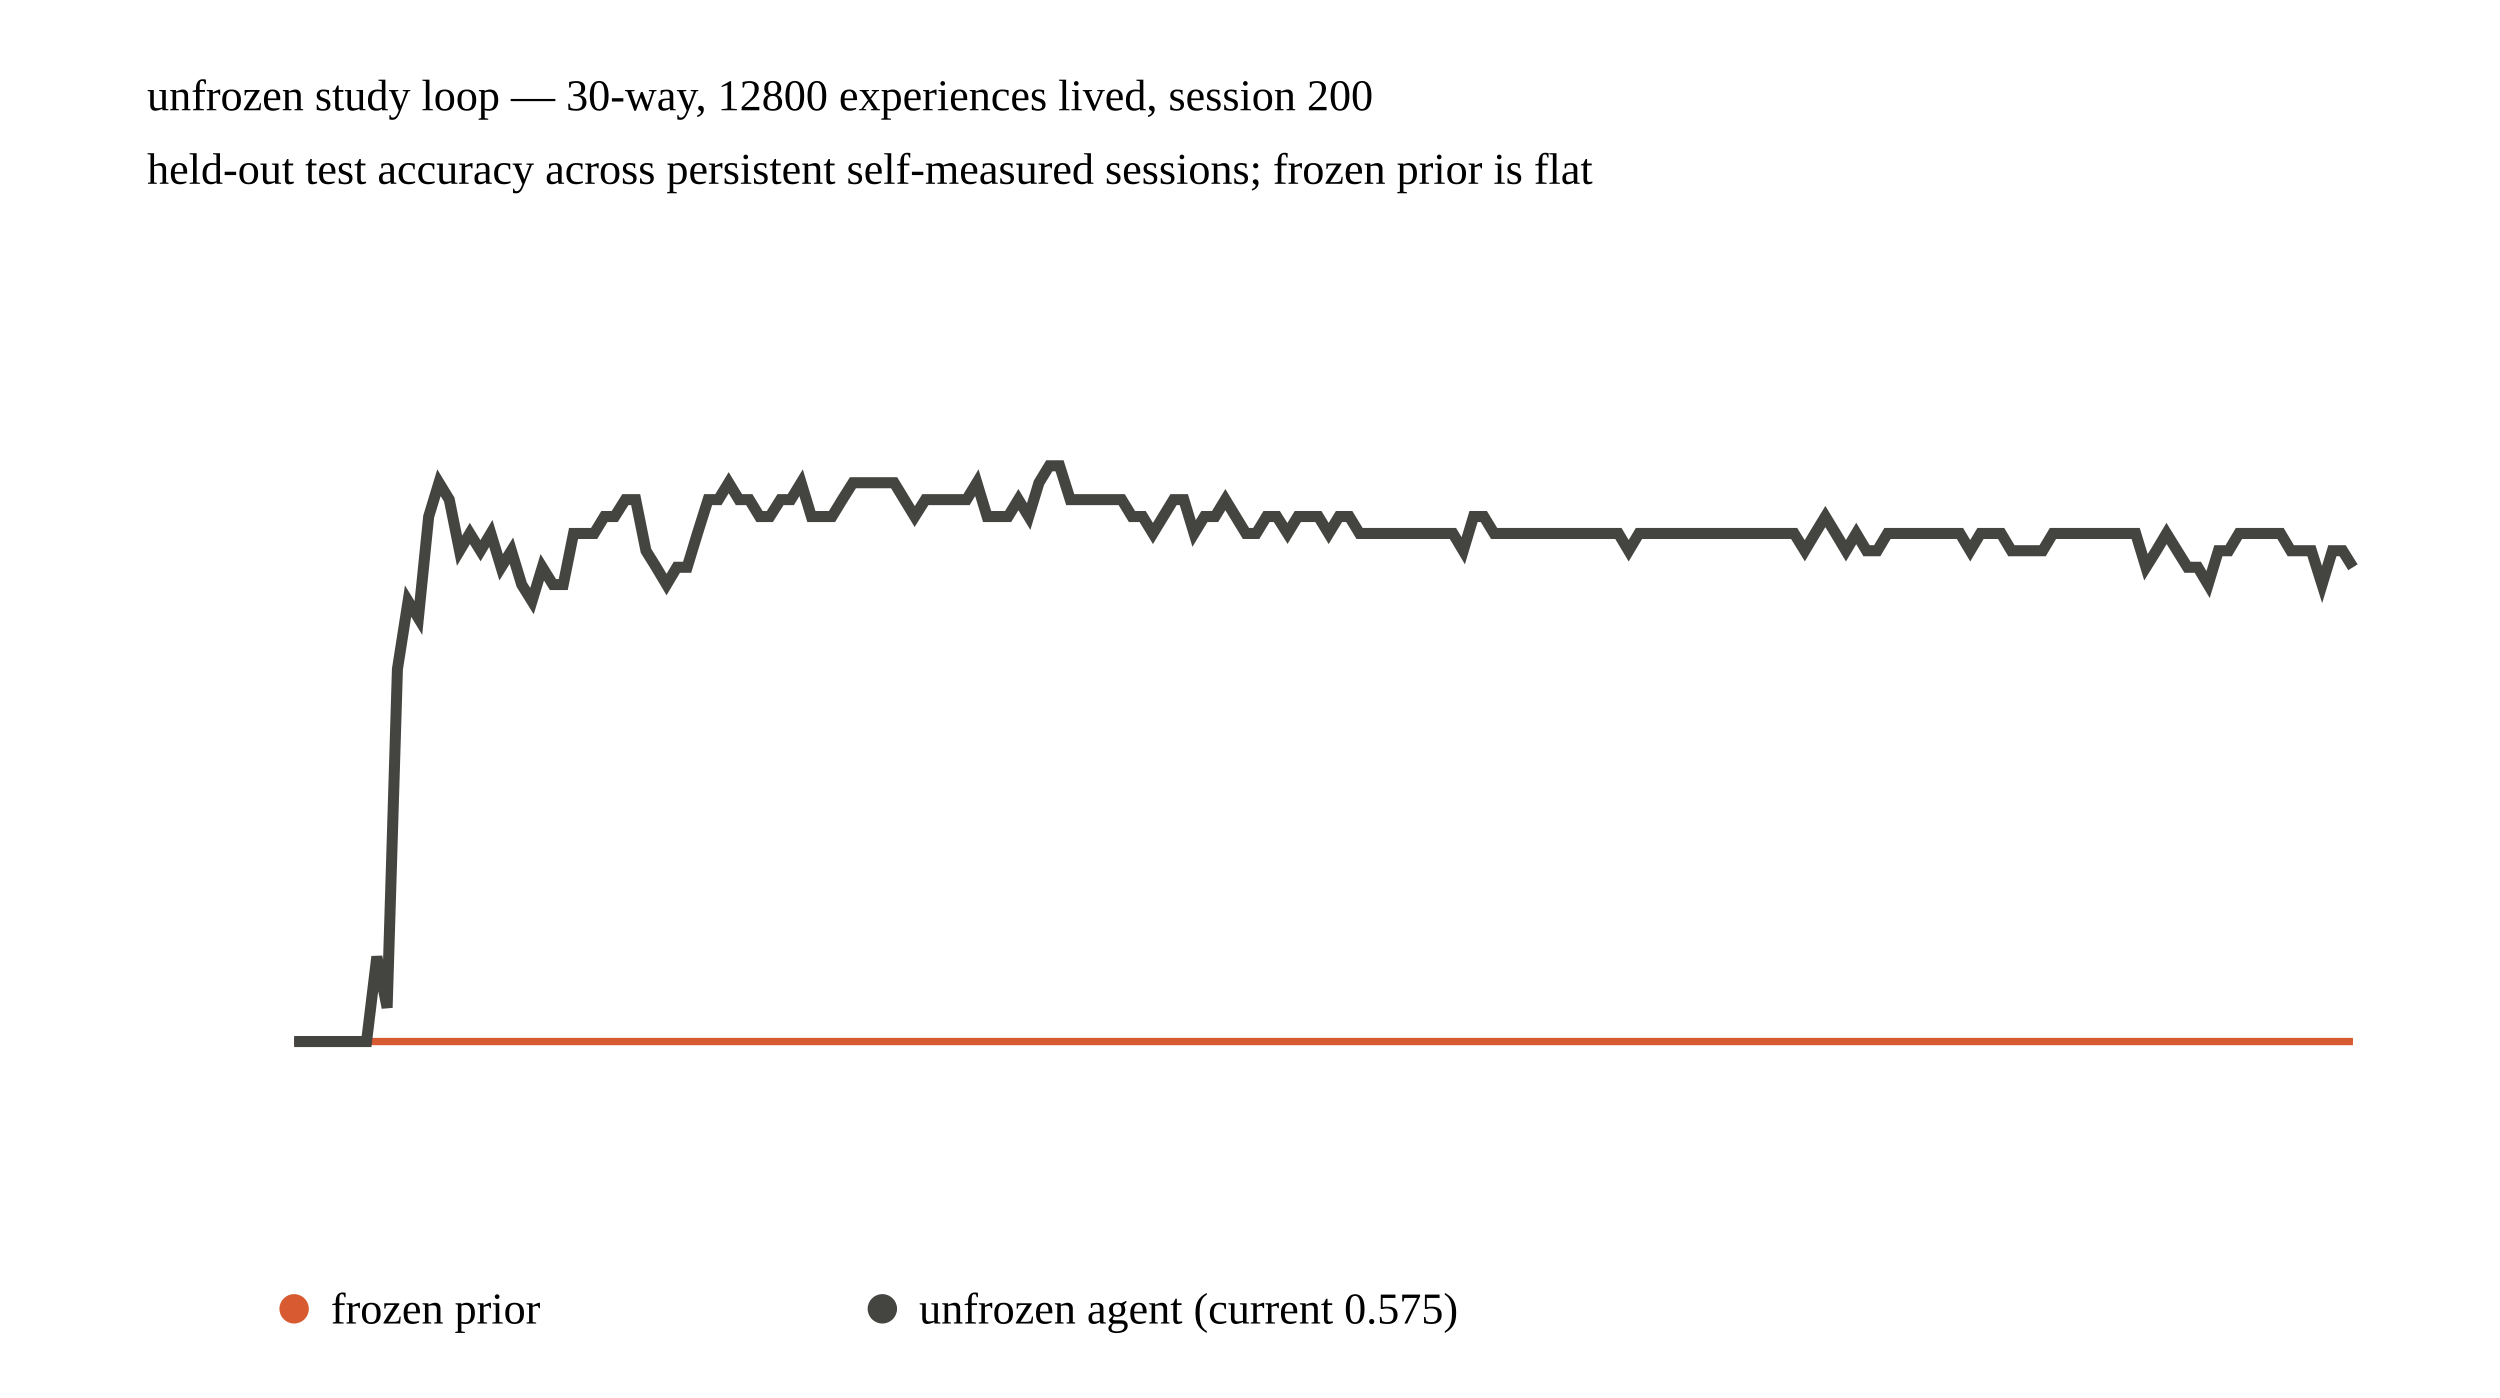
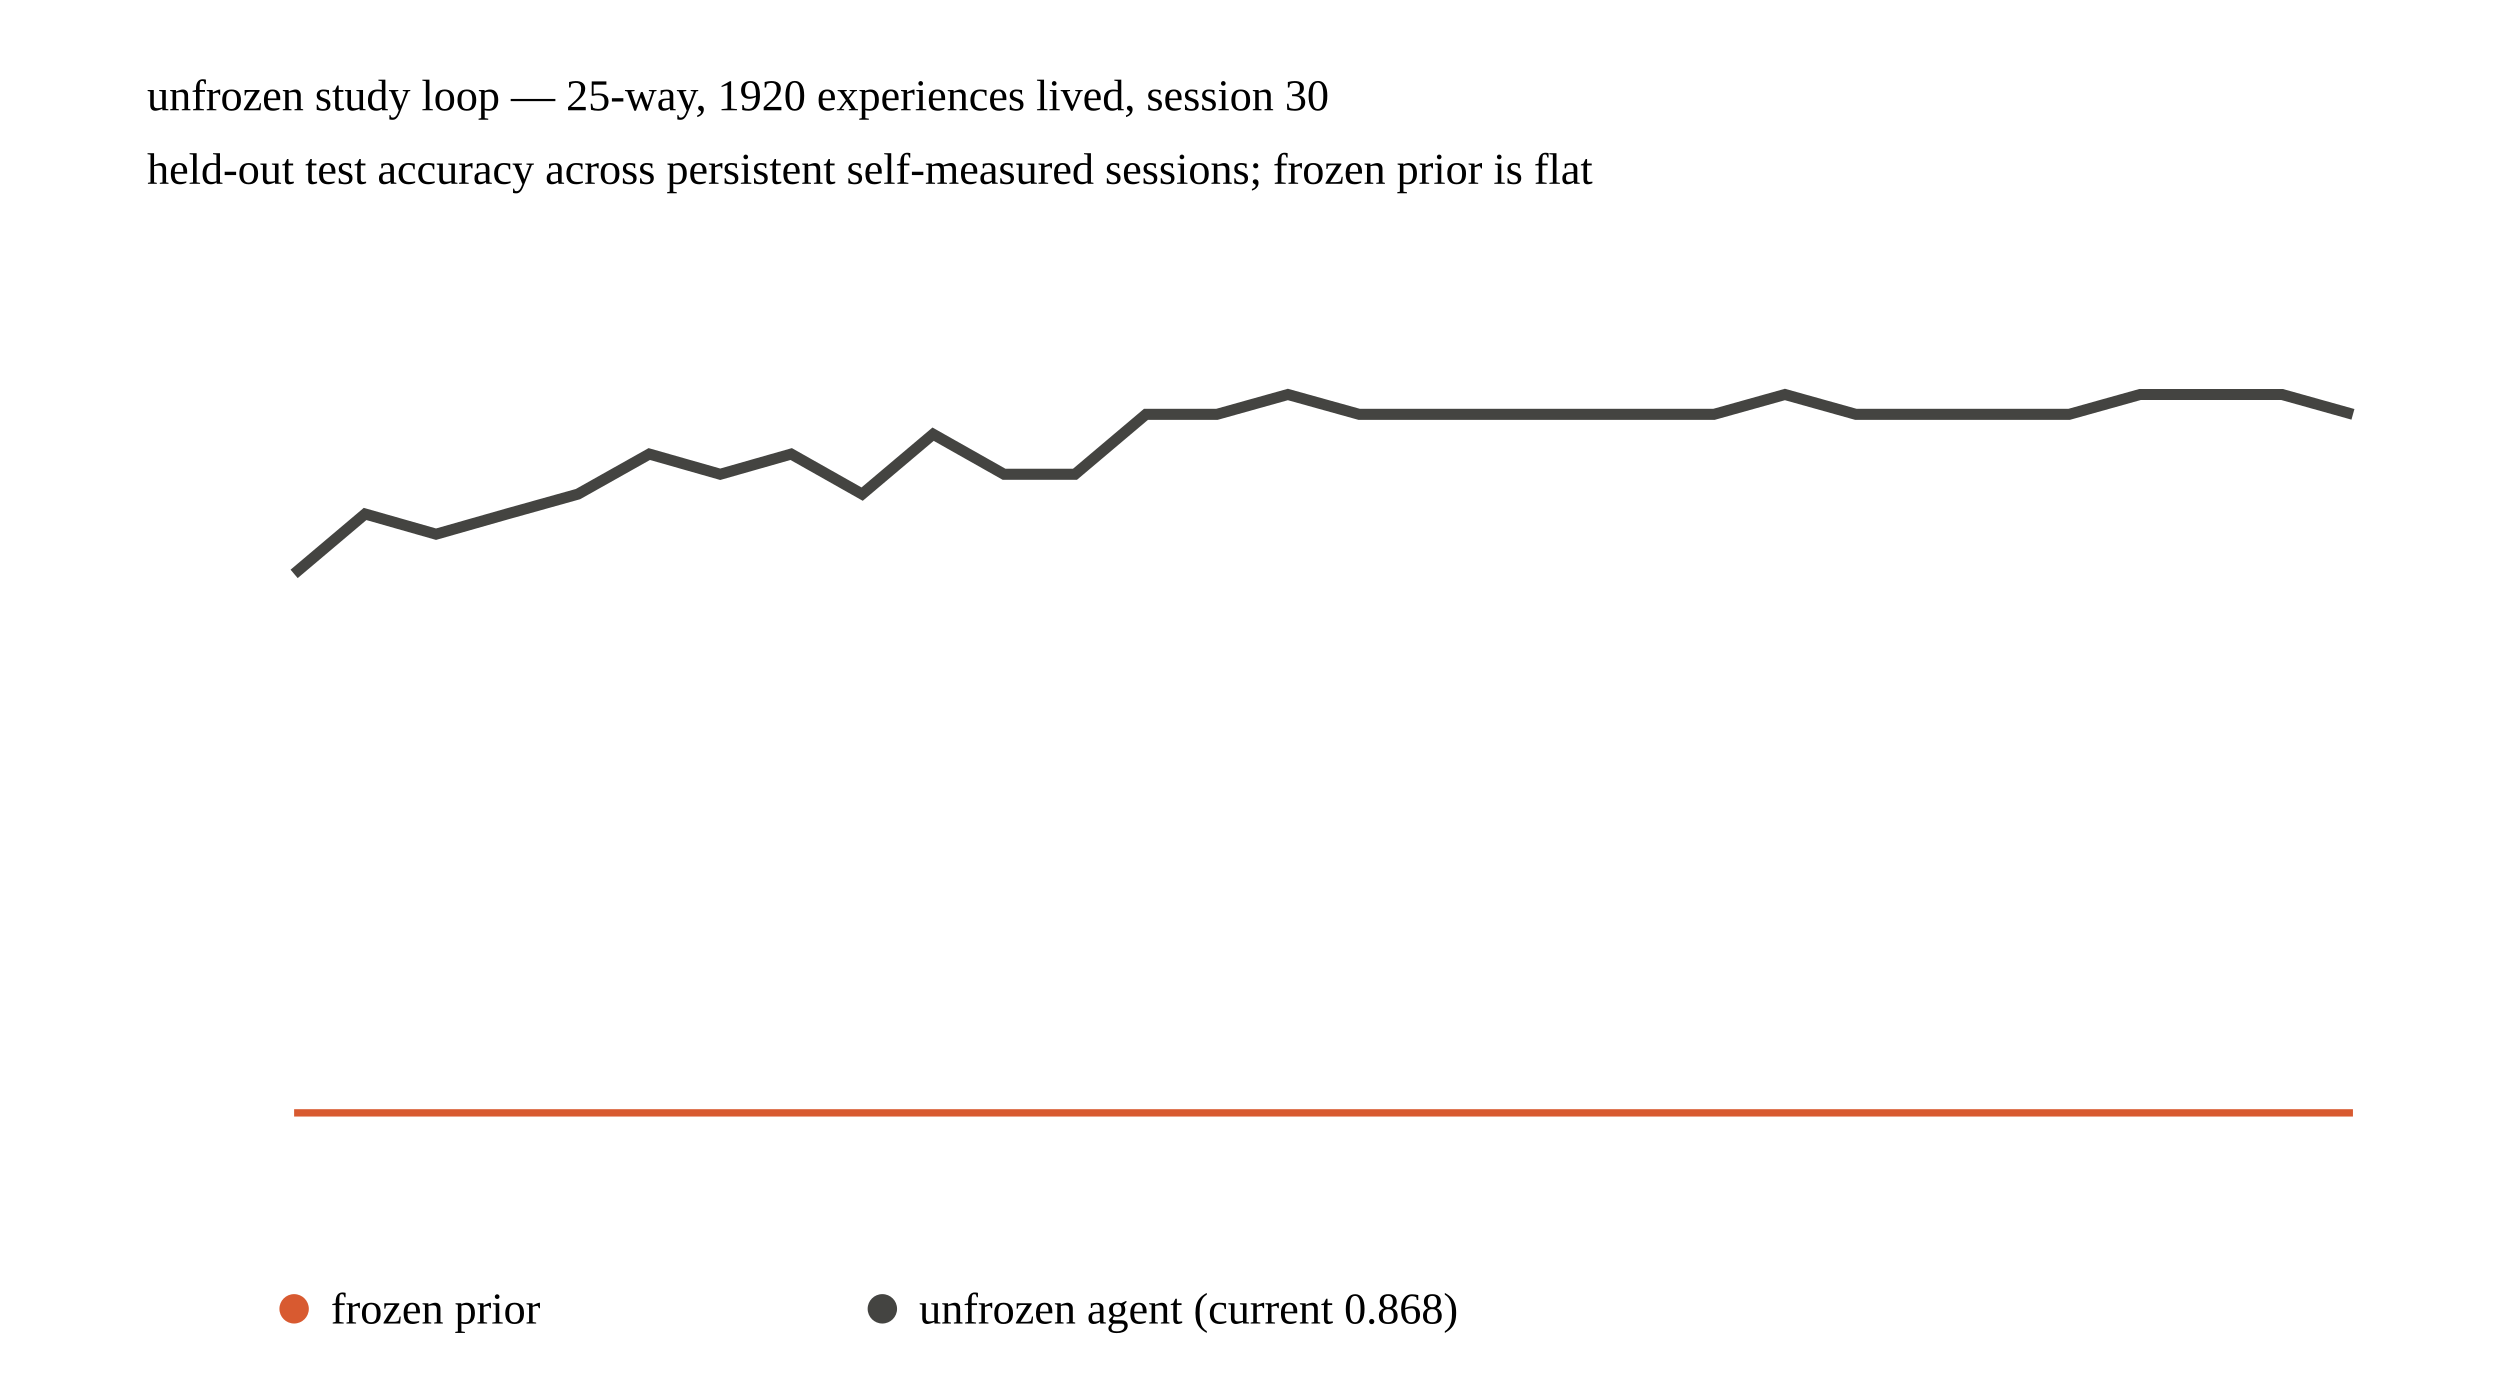
<svg xmlns="http://www.w3.org/2000/svg" width="100%" viewBox="0 0 680 380" role="img">
-   <text x="40" y="30" class="th">unfrozen study loop — 30-way, 12800 experiences lived, session 200</text>
+   <text x="40" y="30" class="th">unfrozen study loop — 25-way, 1920 experiences lived, session 30</text>
  <text x="40" y="50" class="ts">held-out test accuracy across persistent self-measured sessions; frozen prior is flat</text>
-   <polyline points="80.0,283.3 82.8,283.3 85.6,283.3 88.4,283.3 91.3,283.3 94.1,283.3 96.9,283.3 99.7,283.3 102.5,283.3 105.3,283.3 108.1,283.3 111.0,283.3 113.8,283.3 116.6,283.3 119.4,283.3 122.2,283.3 125.0,283.3 127.8,283.3 130.7,283.3 133.5,283.3 136.3,283.3 139.1,283.3 141.9,283.3 144.7,283.3 147.5,283.3 150.4,283.3 153.2,283.3 156.0,283.3 158.8,283.3 161.6,283.3 164.4,283.3 167.2,283.3 170.1,283.3 172.9,283.3 175.7,283.3 178.5,283.3 181.3,283.3 184.1,283.3 186.9,283.3 189.7,283.3 192.6,283.3 195.4,283.3 198.2,283.3 201.0,283.3 203.8,283.3 206.6,283.3 209.4,283.3 212.3,283.3 215.1,283.3 217.9,283.3 220.7,283.3 223.5,283.3 226.3,283.3 229.1,283.3 232.0,283.3 234.8,283.3 237.6,283.3 240.4,283.3 243.2,283.3 246.0,283.3 248.8,283.3 251.7,283.3 254.5,283.3 257.3,283.3 260.1,283.3 262.9,283.3 265.7,283.3 268.5,283.3 271.4,283.3 274.2,283.3 277.0,283.3 279.8,283.3 282.6,283.3 285.4,283.3 288.2,283.3 291.1,283.3 293.9,283.3 296.7,283.3 299.5,283.3 302.3,283.3 305.1,283.3 307.9,283.3 310.8,283.3 313.6,283.3 316.4,283.3 319.2,283.3 322.0,283.3 324.8,283.3 327.6,283.3 330.5,283.3 333.3,283.3 336.1,283.3 338.9,283.3 341.7,283.3 344.5,283.3 347.3,283.3 350.2,283.3 353.0,283.3 355.8,283.3 358.6,283.3 361.4,283.3 364.2,283.3 367.0,283.3 369.8,283.3 372.7,283.3 375.5,283.3 378.3,283.3 381.1,283.3 383.9,283.3 386.7,283.3 389.5,283.3 392.4,283.3 395.2,283.3 398.0,283.3 400.8,283.3 403.6,283.3 406.4,283.3 409.2,283.3 412.1,283.3 414.9,283.3 417.7,283.3 420.5,283.3 423.3,283.3 426.1,283.3 428.9,283.3 431.8,283.3 434.6,283.3 437.4,283.3 440.2,283.3 443.0,283.3 445.8,283.3 448.6,283.3 451.5,283.3 454.3,283.3 457.1,283.3 459.9,283.3 462.7,283.3 465.5,283.3 468.3,283.3 471.2,283.3 474.0,283.3 476.8,283.3 479.6,283.3 482.4,283.3 485.2,283.3 488.0,283.3 490.9,283.3 493.7,283.3 496.5,283.3 499.3,283.3 502.1,283.3 504.9,283.3 507.7,283.3 510.6,283.3 513.4,283.3 516.2,283.3 519.0,283.3 521.8,283.3 524.6,283.3 527.4,283.3 530.3,283.3 533.1,283.3 535.9,283.3 538.7,283.3 541.5,283.3 544.3,283.3 547.1,283.3 549.9,283.3 552.8,283.3 555.6,283.3 558.4,283.3 561.2,283.3 564.0,283.3 566.8,283.3 569.6,283.3 572.5,283.3 575.3,283.3 578.1,283.3 580.9,283.3 583.7,283.3 586.5,283.3 589.3,283.3 592.2,283.3 595.0,283.3 597.8,283.3 600.6,283.3 603.4,283.3 606.2,283.3 609.0,283.3 611.9,283.3 614.7,283.3 617.5,283.3 620.3,283.3 623.1,283.3 625.9,283.3 628.7,283.3 631.6,283.3 634.4,283.3 637.2,283.3 640.0,283.3" fill="none" stroke="#D85A30" stroke-width="2" />
-   <polyline points="80.0,283.3 82.8,283.3 85.6,283.3 88.4,283.3 91.3,283.3 94.1,283.3 96.9,283.3 99.7,283.3 102.5,260.2 105.3,274.1 108.1,182.0 111.0,163.5 113.8,168.1 116.6,140.5 119.4,131.3 122.2,135.9 125.0,149.8 127.8,145.1 130.7,149.8 133.5,145.1 136.3,154.3 139.1,149.8 141.9,159.0 144.7,163.5 147.5,154.3 150.4,159.0 153.2,159.0 156.0,145.1 158.8,145.1 161.6,145.1 164.4,140.5 167.2,140.5 170.1,135.9 172.9,135.9 175.7,149.8 178.5,154.3 181.3,159.0 184.1,154.3 186.9,154.3 189.7,145.1 192.6,135.9 195.4,135.9 198.2,131.3 201.0,135.9 203.8,135.9 206.6,140.5 209.4,140.5 212.3,135.9 215.1,135.9 217.9,131.3 220.7,140.5 223.5,140.5 226.3,140.5 229.1,135.9 232.0,131.3 234.8,131.3 237.6,131.3 240.4,131.3 243.2,131.3 246.0,135.9 248.8,140.5 251.7,135.9 254.5,135.9 257.3,135.9 260.1,135.9 262.9,135.9 265.7,131.3 268.5,140.5 271.4,140.5 274.2,140.5 277.0,135.9 279.8,140.5 282.6,131.3 285.4,126.7 288.2,126.7 291.1,135.9 293.9,135.9 296.7,135.9 299.5,135.9 302.3,135.9 305.1,135.9 307.9,140.5 310.8,140.5 313.6,145.1 316.4,140.5 319.2,135.9 322.0,135.9 324.8,145.1 327.6,140.5 330.5,140.5 333.3,135.9 336.1,140.5 338.9,145.1 341.7,145.1 344.5,140.5 347.3,140.5 350.2,145.1 353.0,140.5 355.8,140.5 358.6,140.5 361.4,145.1 364.2,140.5 367.0,140.5 369.8,145.1 372.7,145.1 375.5,145.1 378.3,145.1 381.1,145.1 383.9,145.1 386.7,145.1 389.5,145.1 392.4,145.1 395.2,145.1 398.0,149.8 400.8,140.5 403.6,140.5 406.4,145.1 409.2,145.1 412.1,145.1 414.9,145.1 417.7,145.1 420.5,145.1 423.3,145.1 426.1,145.1 428.9,145.1 431.8,145.1 434.6,145.1 437.4,145.1 440.2,145.1 443.0,149.8 445.8,145.1 448.6,145.1 451.5,145.1 454.3,145.1 457.1,145.1 459.9,145.1 462.7,145.1 465.5,145.1 468.3,145.1 471.2,145.1 474.0,145.1 476.8,145.1 479.6,145.1 482.4,145.1 485.2,145.1 488.0,145.1 490.9,149.8 493.7,145.1 496.5,140.5 499.3,145.1 502.1,149.8 504.9,145.1 507.7,149.8 510.6,149.8 513.4,145.1 516.2,145.1 519.0,145.1 521.8,145.1 524.6,145.1 527.4,145.1 530.3,145.1 533.1,145.1 535.9,149.8 538.7,145.1 541.5,145.1 544.3,145.1 547.1,149.8 549.9,149.8 552.8,149.8 555.6,149.8 558.4,145.1 561.2,145.1 564.0,145.1 566.8,145.1 569.6,145.1 572.5,145.1 575.3,145.1 578.1,145.1 580.9,145.1 583.7,154.3 586.5,149.8 589.3,145.1 592.2,149.8 595.0,154.3 597.8,154.3 600.6,159.0 603.4,149.8 606.2,149.8 609.0,145.1 611.9,145.1 614.7,145.1 617.5,145.1 620.3,145.1 623.1,149.8 625.9,149.8 628.7,149.8 631.6,159.0 634.4,149.8 637.2,149.8 640.0,154.3" fill="none" stroke="#444441" stroke-width="3" />
+   <polyline points="80.0,302.7 99.3,302.7 118.6,302.7 137.9,302.7 157.2,302.7 176.6,302.7 195.9,302.7 215.2,302.7 234.5,302.7 253.8,302.7 273.1,302.7 292.4,302.7 311.7,302.7 331.0,302.7 350.3,302.7 369.7,302.7 389.0,302.7 408.3,302.7 427.6,302.7 446.9,302.7 466.2,302.7 485.5,302.7 504.8,302.7 524.1,302.7 543.4,302.7 562.8,302.7 582.1,302.7 601.4,302.7 620.7,302.7 640.0,302.7" fill="none" stroke="#D85A30" stroke-width="2" />
+   <polyline points="80.0,156.1 99.3,139.8 118.6,145.3 137.9,139.8 157.2,134.4 176.6,123.5 195.9,129.0 215.2,123.5 234.5,134.4 253.8,118.1 273.1,129.0 292.4,129.0 311.7,112.7 331.0,112.7 350.3,107.3 369.7,112.7 389.0,112.7 408.3,112.7 427.6,112.7 446.9,112.7 466.2,112.7 485.5,107.3 504.8,112.7 524.1,112.7 543.4,112.7 562.8,112.7 582.1,107.3 601.4,107.3 620.7,107.3 640.0,112.7" fill="none" stroke="#444441" stroke-width="3" />
  <circle cx="80" cy="356" r="4" fill="#D85A30" />
  <text x="90" y="360" class="ts">frozen prior</text>
  <circle cx="240" cy="356" r="4" fill="#444441" />
-   <text x="250" y="360" class="ts">unfrozen agent (current 0.575)</text>
+   <text x="250" y="360" class="ts">unfrozen agent (current 0.868)</text>
</svg>
